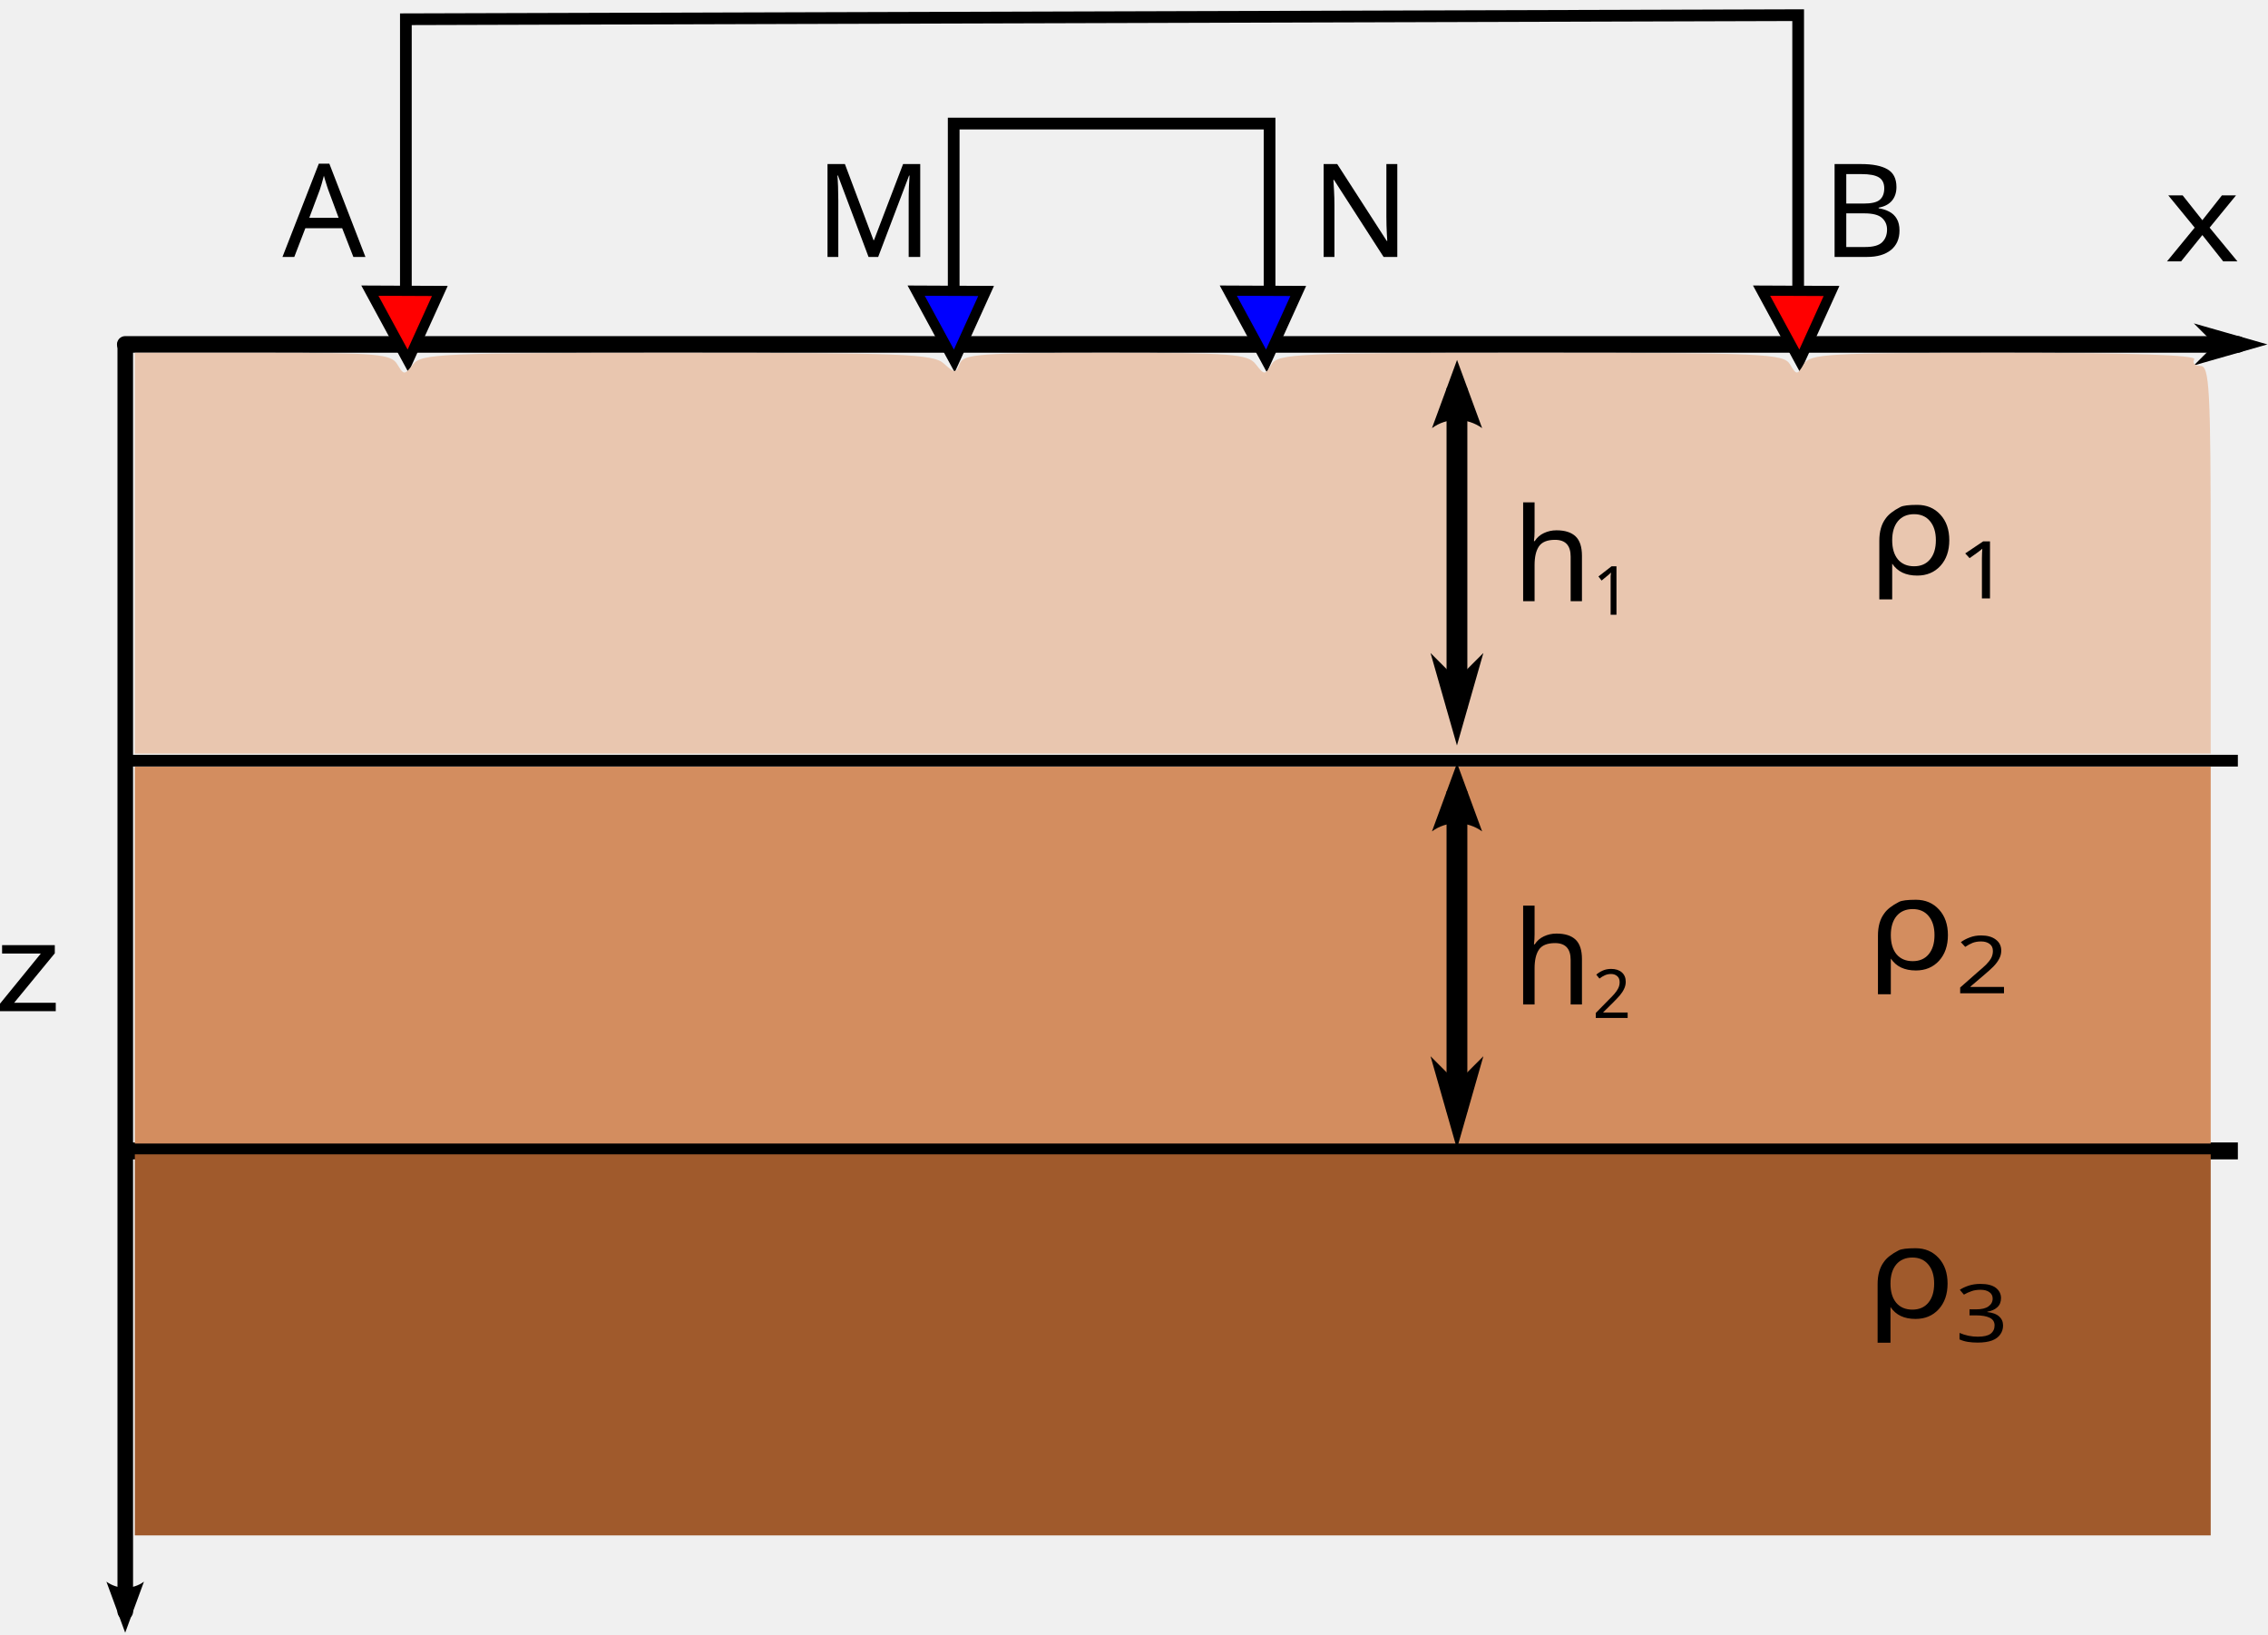
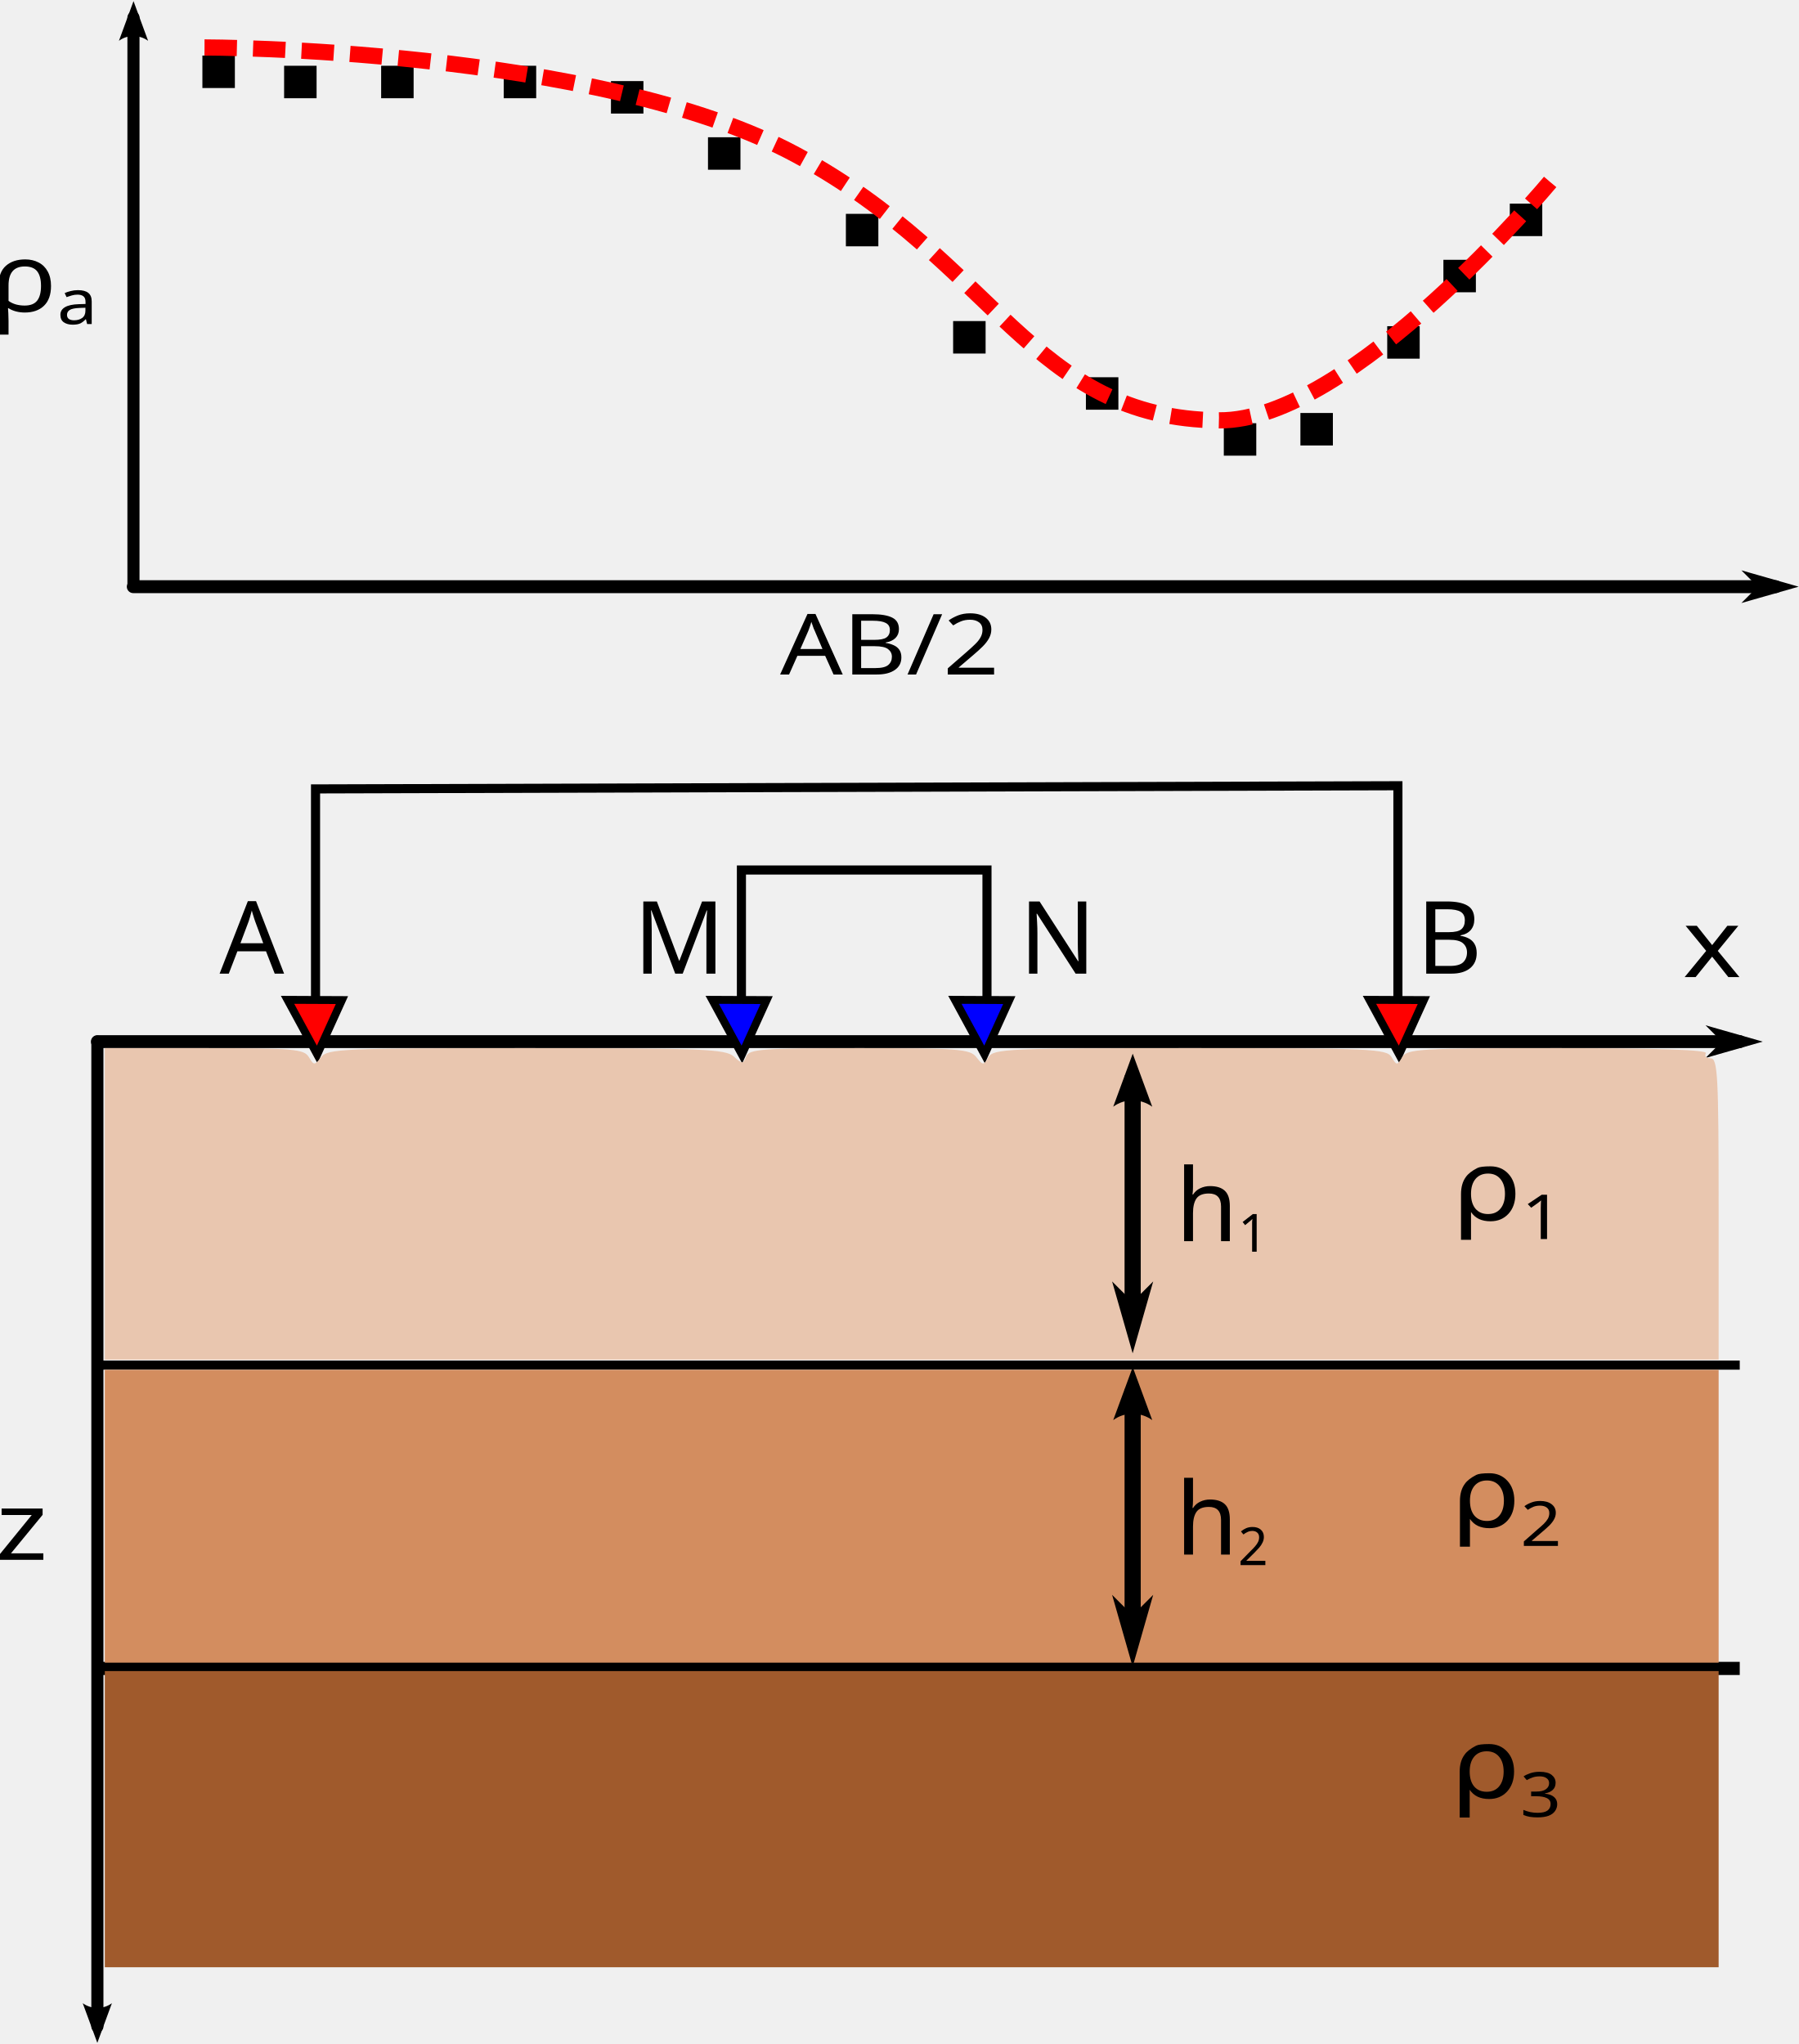
- <svg xmlns="http://www.w3.org/2000/svg" id="svg2" version="1.1" width="348.75" height="251.25" xml:space="preserve">
+ <svg xmlns="http://www.w3.org/2000/svg" id="svg2" version="1.1" width="355.689" height="404.36" xml:space="preserve">
  <defs id="defs6">
    <clipPath clipPathUnits="userSpaceOnUse" id="clipPath18">
      <path d="m 0,2008.59 2790,0 0,-2000 -2790,0 L 0,2008.59 z" id="path20" />
    </clipPath>
    <marker orient="auto" refY="0" refX="0" id="Arrow2Sstart" style="overflow:visible">
      <path id="path3791" style="font-size:12px;fill-rule:evenodd;stroke-width:0.625;stroke-linejoin:round" d="M 8.719,4.034 -2.207,0.016 8.719,-4.002 c -1.745,2.372 -1.735,5.617 -6e-7,8.035 z" transform="matrix(0.3,0,0,0.3,-0.69,0)" />
    </marker>
    <marker orient="auto" refY="0" refX="0" id="Arrow1Send" style="overflow:visible">
      <path id="path3776" d="M 0,0 5,-5 -12.5,0 5,5 0,0 z" style="fill-rule:evenodd;stroke:#000000;stroke-width:1pt;marker-start:none" transform="matrix(-0.2,0,0,-0.2,-1.2,0)" />
    </marker>
    <marker orient="auto" refY="0" refX="0" id="Arrow2Sstart-2" style="overflow:visible">
      <path id="path3791-4" style="font-size:12px;fill-rule:evenodd;stroke-width:0.625;stroke-linejoin:round" d="M 8.719,4.034 -2.207,0.016 8.719,-4.002 c -1.745,2.372 -1.735,5.617 -6e-7,8.035 z" transform="matrix(0.3,0,0,0.3,-0.69,0)" />
    </marker>
    <marker orient="auto" refY="0" refX="0" id="Arrow1Send-5" style="overflow:visible">
      <path id="path3776-1" d="M 0,0 5,-5 -12.5,0 5,5 0,0 z" style="fill-rule:evenodd;stroke:#000000;stroke-width:1pt;marker-start:none" transform="matrix(-0.2,0,0,-0.2,-1.2,0)" />
    </marker>
    <marker orient="auto" refY="0" refX="0" id="Arrow2Sstart-9" style="overflow:visible">
      <path id="path3791-9" style="font-size:12px;fill-rule:evenodd;stroke-width:0.625;stroke-linejoin:round" d="M 8.719,4.034 -2.207,0.016 8.719,-4.002 c -1.745,2.372 -1.735,5.617 -6e-7,8.035 z" transform="matrix(0.3,0,0,0.3,-0.69,0)" />
    </marker>
    <marker orient="auto" refY="0" refX="0" id="Arrow1Send-6" style="overflow:visible">
      <path id="path3776-0" d="M 0,0 5,-5 -12.5,0 5,5 0,0 z" style="fill-rule:evenodd;stroke:#000000;stroke-width:1pt;marker-start:none" transform="matrix(-0.2,0,0,-0.2,-1.2,0)" />
    </marker>
+     <marker orient="auto" refY="0" refX="0" id="Arrow1Send-4" style="overflow:visible">
+       <path id="path3776-5" d="M 0,0 5,-5 -12.5,0 5,5 0,0 z" style="fill-rule:evenodd;stroke:#000000;stroke-width:1pt;marker-start:none" transform="matrix(-0.2,0,0,-0.2,-1.2,0)" />
+     </marker>
+     <marker orient="auto" refY="0" refX="0" id="Arrow2Sstart-25" style="overflow:visible">
+       <path id="path3791-47" style="font-size:12px;fill-rule:evenodd;stroke-width:0.625;stroke-linejoin:round" d="M 8.719,4.034 -2.207,0.016 8.719,-4.002 c -1.745,2.372 -1.735,5.617 -6e-7,8.035 z" transform="matrix(0.3,0,0,0.3,-0.69,0)" />
+     </marker>
  </defs>
-   <g id="g10" transform="matrix(1.25,0,0,-1.25,0,251.25)">
+   <g id="g10" transform="matrix(1.25,0,0,-1.25,2.6956202e-6,404.3599)">
    <text xml:space="preserve" style="font-size:24px;font-style:normal;font-weight:normal;line-height:125%;letter-spacing:0px;word-spacing:0px;fill:#000000;fill-opacity:1;stroke:none;font-family:Sans" x="67.32" y="-228.373" id="text4379" transform="scale(1,-1)">
      <tspan id="tspan4381" x="67.32" y="-228.373" />
    </text>
    <path style="fill:none;stroke:#000000;stroke-width:1.44;stroke-linecap:butt;stroke-linejoin:miter;stroke-miterlimit:4;stroke-opacity:1;stroke-dasharray:none" d="m 49.929,162.542 0,36.091 171.273,0.502 0,-37.806" id="path3583" />
    <path style="fill:none;stroke:#000000;stroke-width:1.44;stroke-linecap:butt;stroke-linejoin:miter;stroke-miterlimit:4;stroke-opacity:1;stroke-dasharray:none" d="m 117.32,162.373 c 0,1.143 0,23.429 0,23.429 l 38.857,0 0,-23.714" id="path3585" />
    <path style="fill:#ffffff;stroke:#000000;stroke-width:1.916;stroke-linecap:round;stroke-miterlimit:4;stroke-dasharray:none;marker-start:url(#Arrow2Sstart);marker-end:none" d="m 15.409,2.768 0,155.871" id="path4662" />
    <path style="fill:#0000ff;stroke:#000000;stroke-width:2.038;stroke-linecap:round;stroke-miterlimit:4;stroke-dasharray:none;marker-start:none;marker-end:url(#Arrow1Send)" d="m 15.409,158.639 259.884,0" id="rect2985" />
    <text xml:space="preserve" style="font-size:12.229px;font-style:normal;font-weight:normal;line-height:125%;letter-spacing:0px;word-spacing:0px;fill:#000000;fill-opacity:1;stroke:none;font-family:Sans" x="246.997" y="-182.025" id="text4576" transform="scale(1.077989,-0.9276533)">
      <tspan id="tspan4578" x="246.997" y="-182.025" style="font-size:16.305px;font-style:normal;font-variant:normal;font-weight:normal;font-stretch:normal;font-family:cmmi10;-inkscape-font-specification:cmmi10">x</tspan>
    </text>
    <text xml:space="preserve" style="font-size:12.229px;font-style:normal;font-weight:normal;line-height:125%;letter-spacing:0px;word-spacing:0px;fill:#000000;fill-opacity:1;stroke:none;font-family:Sans" x="-0.669" y="-82.607" id="text4576-4" transform="scale(1.077989,-0.9276533)">
      <tspan id="tspan4578-4" x="-0.669" y="-82.607" style="font-size:16.305px;font-style:normal;font-variant:normal;font-weight:normal;font-stretch:normal;font-family:cmmi10;-inkscape-font-specification:cmmi10">z</tspan>
    </text>
    <path id="path3014-2-9-0" d="m 112.7,165.252 4.695,-8.652 3.912,8.612 z" style="fill:#0000ff;stroke:#000000;stroke-width:1.253;stroke-linecap:butt;stroke-linejoin:miter;stroke-miterlimit:4;stroke-opacity:1;stroke-dasharray:none" />
    <path id="path3014-2-9-0-8" d="m 151.1,165.252 4.695,-8.652 3.912,8.612 z" style="fill:#0000ff;stroke:#000000;stroke-width:1.253;stroke-linecap:butt;stroke-linejoin:miter;stroke-miterlimit:4;stroke-opacity:1;stroke-dasharray:none" />
    <path id="path3014-2-9-0-8-4" d="m 216.7,165.252 4.695,-8.652 3.912,8.612 z" style="fill:#ff0000;stroke:#000000;stroke-width:1.253;stroke-linecap:butt;stroke-linejoin:miter;stroke-miterlimit:4;stroke-opacity:1;stroke-dasharray:none" />
    <path id="path3014-2-9-0-8-4-3" d="m 45.5,165.252 4.695,-8.652 3.912,8.612 z" style="fill:#ff0000;stroke:#000000;stroke-width:1.253;stroke-linecap:butt;stroke-linejoin:miter;stroke-miterlimit:4;stroke-opacity:1;stroke-dasharray:none" />
    <text xml:space="preserve" style="font-size:24px;font-style:normal;font-weight:normal;line-height:125%;letter-spacing:0px;word-spacing:0px;fill:#000000;fill-opacity:1;stroke:none;font-family:Sans" x="34.749" y="-169.398" id="text4383" transform="scale(1,-1)">
      <tspan id="tspan4385" x="34.749" y="-169.398" style="font-size:16px">A</tspan>
    </text>
    <text xml:space="preserve" style="font-size:24px;font-style:normal;font-weight:normal;line-height:125%;letter-spacing:0px;word-spacing:0px;fill:#000000;fill-opacity:1;stroke:none;font-family:Sans" x="224.137" y="-169.398" id="text4383-9" transform="scale(1,-1)">
      <tspan id="tspan4385-9" x="224.137" y="-169.398" style="font-size:16px">B</tspan>
    </text>
    <text xml:space="preserve" style="font-size:24px;font-style:normal;font-weight:normal;line-height:125%;letter-spacing:0px;word-spacing:0px;fill:#000000;fill-opacity:1;stroke:none;font-family:Sans" x="100.251" y="-169.398" id="text4383-9-9" transform="scale(1,-1)">
      <tspan id="tspan4385-9-5" x="100.251" y="-169.398" style="font-size:16px">M</tspan>
    </text>
    <text xml:space="preserve" style="font-size:24px;font-style:normal;font-weight:normal;line-height:125%;letter-spacing:0px;word-spacing:0px;fill:#000000;fill-opacity:1;stroke:none;font-family:Sans" x="161.28" y="-169.398" id="text4383-9-5" transform="scale(1,-1)">
      <tspan id="tspan4385-9-2" x="161.28" y="-169.398" style="font-size:16px">N</tspan>
    </text>
    <path style="fill:#0000ff;stroke:#000000;stroke-width:1.44;stroke-linecap:butt;stroke-miterlimit:4;stroke-dasharray:none;marker-start:none;marker-end:none" d="m 15.409,107.439 259.884,0" id="rect2985-1" />
    <path style="fill:#0000ff;stroke:#000000;stroke-width:2.08;stroke-linecap:butt;stroke-miterlimit:4;stroke-dasharray:none;marker-start:none;marker-end:none" d="m 15.409,59.439 259.884,0" id="rect2985-1-3" />
    <path style="fill:#e9c6af;stroke:none" d="m 16.586,132.961 0,24.648 15.718,0 c 14.108,0 15.805,-0.145 16.566,-1.414 0.807,-1.347 0.9,-1.347 1.948,0 1.014,1.304 3.551,1.414 32.464,1.414 27.905,0 31.525,-0.146 32.825,-1.322 1.353,-1.224 1.499,-1.224 1.968,0 0.448,1.168 2.543,1.322 17.908,1.322 15.615,0 17.514,-0.145 18.501,-1.414 1.047,-1.347 1.14,-1.347 1.948,0 0.784,1.308 3.187,1.414 31.88,1.414 28.693,0 31.096,-0.107 31.881,-1.414 0.808,-1.347 0.889,-1.347 1.697,0 0.777,1.296 2.846,1.414 24.695,1.414 15.692,0 23.676,-0.276 23.348,-0.808 -0.275,-0.444 0.067,-0.808 0.76,-0.808 1.113,0 1.26,-2.787 1.26,-23.84 l 0,-23.84 -127.683,0 -127.683,0 0,24.648 z" id="path4716" />
    <path style="fill:#d38d5f;stroke:none" d="m 16.586,83.522 0,23.174 127.683,0 127.683,0 0,-23.174 0,-23.174 -127.683,0 -127.683,0 0,23.174 z" id="path4718" />
    <path style="fill:#a05a2c;stroke:#784421;stroke-width:0;stroke-miterlimit:4;stroke-dasharray:none" d="m 16.586,35.582 0,23.436 127.683,0 127.683,0 0,-23.436 0,-23.436 -127.683,0 -127.683,0 0,23.436 z" id="path4720" />
    <text transform="scale(1.077989,-0.9276533)" id="text80" x="212.976" y="-140.59" style="font-size:11.132px">
      <tspan style="font-size:16.305px;font-variant:normal;font-weight:normal;writing-mode:lr-tb;fill:#000000;fill-opacity:1;fill-rule:nonzero;stroke:none;font-family:DejaVu Sans;-inkscape-font-specification:DejaVuSans" x="212.976" y="-140.59" id="tspan82">ρ</tspan>
    </text>
    <text transform="scale(1.077989,-0.9276533)" id="text84" x="223.326" y="-137.329" style="font-size:11.132px">
      <tspan style="font-size:10.598px;font-variant:normal;font-weight:normal;writing-mode:lr-tb;fill:#000000;fill-opacity:1;fill-rule:nonzero;stroke:none;font-family:Cmmi10;-inkscape-font-specification:Cmmi10" x="223.326" y="-137.329" id="tspan86">1</tspan>
    </text>
    <text transform="scale(1.077989,-0.9276533)" id="text94" x="212.822" y="-88.231" style="font-size:11.132px">
      <tspan style="font-size:16.305px;font-variant:normal;font-weight:normal;writing-mode:lr-tb;fill:#000000;fill-opacity:1;fill-rule:nonzero;stroke:none;font-family:DejaVu Sans;-inkscape-font-specification:DejaVuSans" x="212.822" y="-88.231" id="tspan96">ρ</tspan>
    </text>
    <text transform="scale(1.077989,-0.9276533)" id="text98" x="223.171" y="-84.97" style="font-size:11.132px">
      <tspan style="font-size:10.598px;font-variant:normal;font-weight:normal;writing-mode:lr-tb;fill:#000000;fill-opacity:1;fill-rule:nonzero;stroke:none;font-family:Cmmi10;-inkscape-font-specification:Cmmi10" x="223.171" y="-84.97" id="tspan100">2</tspan>
    </text>
    <text transform="scale(1.077989,-0.9276533)" id="text102" x="212.78" y="-42.031" style="font-size:11.132px">
      <tspan style="font-size:16.305px;font-variant:normal;font-weight:normal;writing-mode:lr-tb;fill:#000000;fill-opacity:1;fill-rule:nonzero;stroke:none;font-family:DejaVu Sans;-inkscape-font-specification:DejaVuSans" x="212.78" y="-42.031" id="tspan104">ρ</tspan>
    </text>
    <text transform="scale(1.077989,-0.9276533)" id="text106" x="223.13" y="-38.77" style="font-size:11.132px">
      <tspan style="font-size:10.598px;font-variant:normal;font-weight:normal;writing-mode:lr-tb;fill:#000000;fill-opacity:1;fill-rule:nonzero;stroke:none;font-family:Cmmi10;-inkscape-font-specification:Cmmi10" x="223.13" y="-38.77" id="tspan108">3</tspan>
    </text>
    <path style="fill:none;stroke:#000000;stroke-width:2.56;stroke-linecap:butt;stroke-linejoin:miter;stroke-miterlimit:4;stroke-opacity:1;stroke-dasharray:none;marker-start:url(#Arrow2Sstart);marker-end:url(#Arrow1Send)" d="m 179.228,153.269 0,-39.391" id="path3323" />
    <text xml:space="preserve" style="font-size:24px;font-style:normal;font-weight:normal;line-height:125%;letter-spacing:0px;word-spacing:0px;fill:#000000;fill-opacity:1;stroke:none;font-family:Sans" x="186.012" y="-127.056" id="text4383-9-98" transform="scale(1,-1)">
      <tspan id="tspan4385-9-8" x="186.012" y="-127.056" style="font-size:16px">h<tspan style="font-size:52%;baseline-shift:sub" id="tspan4678">1</tspan>
      </tspan>
    </text>
    <path style="fill:none;stroke:#000000;stroke-width:2.56;stroke-linecap:butt;stroke-linejoin:miter;stroke-miterlimit:4;stroke-opacity:1;stroke-dasharray:none;marker-start:url(#Arrow2Sstart);marker-end:url(#Arrow1Send)" d="m 179.228,103.669 0,-39.391" id="path3323-7" />
    <text xml:space="preserve" style="font-size:24px;font-style:normal;font-weight:normal;line-height:125%;letter-spacing:0px;word-spacing:0px;fill:#000000;fill-opacity:1;stroke:none;font-family:Sans" x="186.012" y="-77.456" id="text4383-9-98-5" transform="scale(1,-1)">
      <tspan id="tspan4385-9-8-7" x="186.012" y="-77.456" style="font-size:16px">h<tspan style="font-size:8.32px;baseline-shift:sub" id="tspan4678-1">2</tspan>
      </tspan>
    </text>
+     <path style="fill:#ffffff;stroke:#000000;stroke-width:1.916;stroke-linecap:round;stroke-miterlimit:4;stroke-dasharray:none;marker-start:url(#Arrow2Sstart);marker-end:none" d="m 21.118,320.72 0,-89.564" id="path4662-6" />
+     <text xml:space="preserve" style="font-size:12.229px;font-style:normal;font-weight:normal;line-height:125%;letter-spacing:0px;word-spacing:0px;fill:#000000;fill-opacity:1;stroke:none;font-family:Sans" x="-1.481" y="-295.554" id="text4576-4-1" transform="scale(1.077989,-0.9276533)">
+       <tspan id="tspan4578-4-0" x="-1.481" y="-295.554" style="font-size:16.305px;font-style:normal;font-variant:normal;font-weight:normal;font-stretch:normal;font-family:cmmi10;-inkscape-font-specification:cmmi10">ρ<tspan style="font-size:10.598px;baseline-shift:sub" id="tspan3513">a</tspan>
+       </tspan>
+     </text>
+     <path style="fill:#0000ff;stroke:#000000;stroke-width:2.038;stroke-linecap:round;stroke-miterlimit:4;stroke-dasharray:none;marker-start:none;marker-end:url(#Arrow1Send)" d="m 21.087,230.639 259.884,0" id="rect2985-6" />
+     <text xml:space="preserve" style="font-size:12.229px;font-style:normal;font-weight:normal;line-height:125%;letter-spacing:0px;word-spacing:0px;fill:#000000;fill-opacity:1;stroke:none;font-family:Sans" x="114.516" y="-233.647" id="text4576-9" transform="scale(1.077989,-0.9276533)">
+       <tspan id="tspan4578-3" x="114.516" y="-233.647" style="font-size:14.4px;font-style:normal;font-variant:normal;font-weight:normal;font-stretch:normal;font-family:Sans;-inkscape-font-specification:Sans">AB/2</tspan>
+     </text>
+     <rect style="fill:#000000;stroke:none" id="rect3861-22-7" width="5.138" height="5.138" x="32.027" y="-314.695" transform="scale(1,-1)" />
+     <rect style="fill:#000000;stroke:none" id="rect3861-22-7-8" width="5.138" height="5.138" x="44.957" y="-313.079" transform="scale(1,-1)" />
+     <rect style="fill:#000000;stroke:none" id="rect3861-22-7-6" width="5.138" height="5.138" x="60.312" y="-313.079" transform="scale(1,-1)" />
+     <rect style="fill:#000000;stroke:none" id="rect3861-22-7-0" width="5.138" height="5.138" x="79.707" y="-313.079" transform="scale(1,-1)" />
+     <rect style="fill:#000000;stroke:none" id="rect3861-22-7-4" width="5.138" height="5.138" x="96.677" y="-310.655" transform="scale(1,-1)" />
+     <rect style="fill:#000000;stroke:none" id="rect3861-22-7-67" width="5.138" height="5.138" x="112.031" y="-301.765" transform="scale(1,-1)" />
+     <rect style="fill:#000000;stroke:none" id="rect3861-22-7-60" width="5.138" height="5.138" x="133.851" y="-289.644" transform="scale(1,-1)" />
+     <rect style="fill:#000000;stroke:none" id="rect3861-22-7-9" width="5.138" height="5.138" x="150.821" y="-272.673" transform="scale(1,-1)" />
+     <rect style="fill:#000000;stroke:none" id="rect3861-22-7-7" width="5.138" height="5.138" x="171.832" y="-263.784" transform="scale(1,-1)" />
+     <rect style="fill:#000000;stroke:none" id="rect3861-22-7-5" width="5.138" height="5.138" x="193.652" y="-256.511" transform="scale(1,-1)" />
+     <rect style="fill:#000000;stroke:none" id="rect3861-22-7-97" width="5.138" height="5.138" x="205.774" y="-258.127" transform="scale(1,-1)" />
+     <rect style="fill:#000000;stroke:none" id="rect3861-22-7-85" width="5.138" height="5.138" x="219.512" y="-271.865" transform="scale(1,-1)" />
+     <rect style="fill:#000000;stroke:none" id="rect3861-22-7-3" width="5.138" height="5.138" x="228.401" y="-282.371" transform="scale(1,-1)" />
+     <rect style="fill:#000000;stroke:none" id="rect3861-22-7-38" width="5.138" height="5.138" x="238.907" y="-291.26" transform="scale(1,-1)" />
+     <path style="fill:none;stroke:#ff0000;stroke-width:3.2;stroke-linecap:butt;stroke-linejoin:miter;stroke-miterlimit:4;stroke-opacity:1;stroke-dasharray:6.4, 3.2;stroke-dashoffset:0" d="m 40.456,-143.724 c 0,0 77.717,1e-5 117.108,21.292 39.391,21.292 46.514,52.106 83.557,52.478 26.038,0.262 65.49,-47.155 65.49,-47.155" id="path3155" transform="matrix(0.8,0,0,-0.8,0,201)" />
  </g>
</svg>
